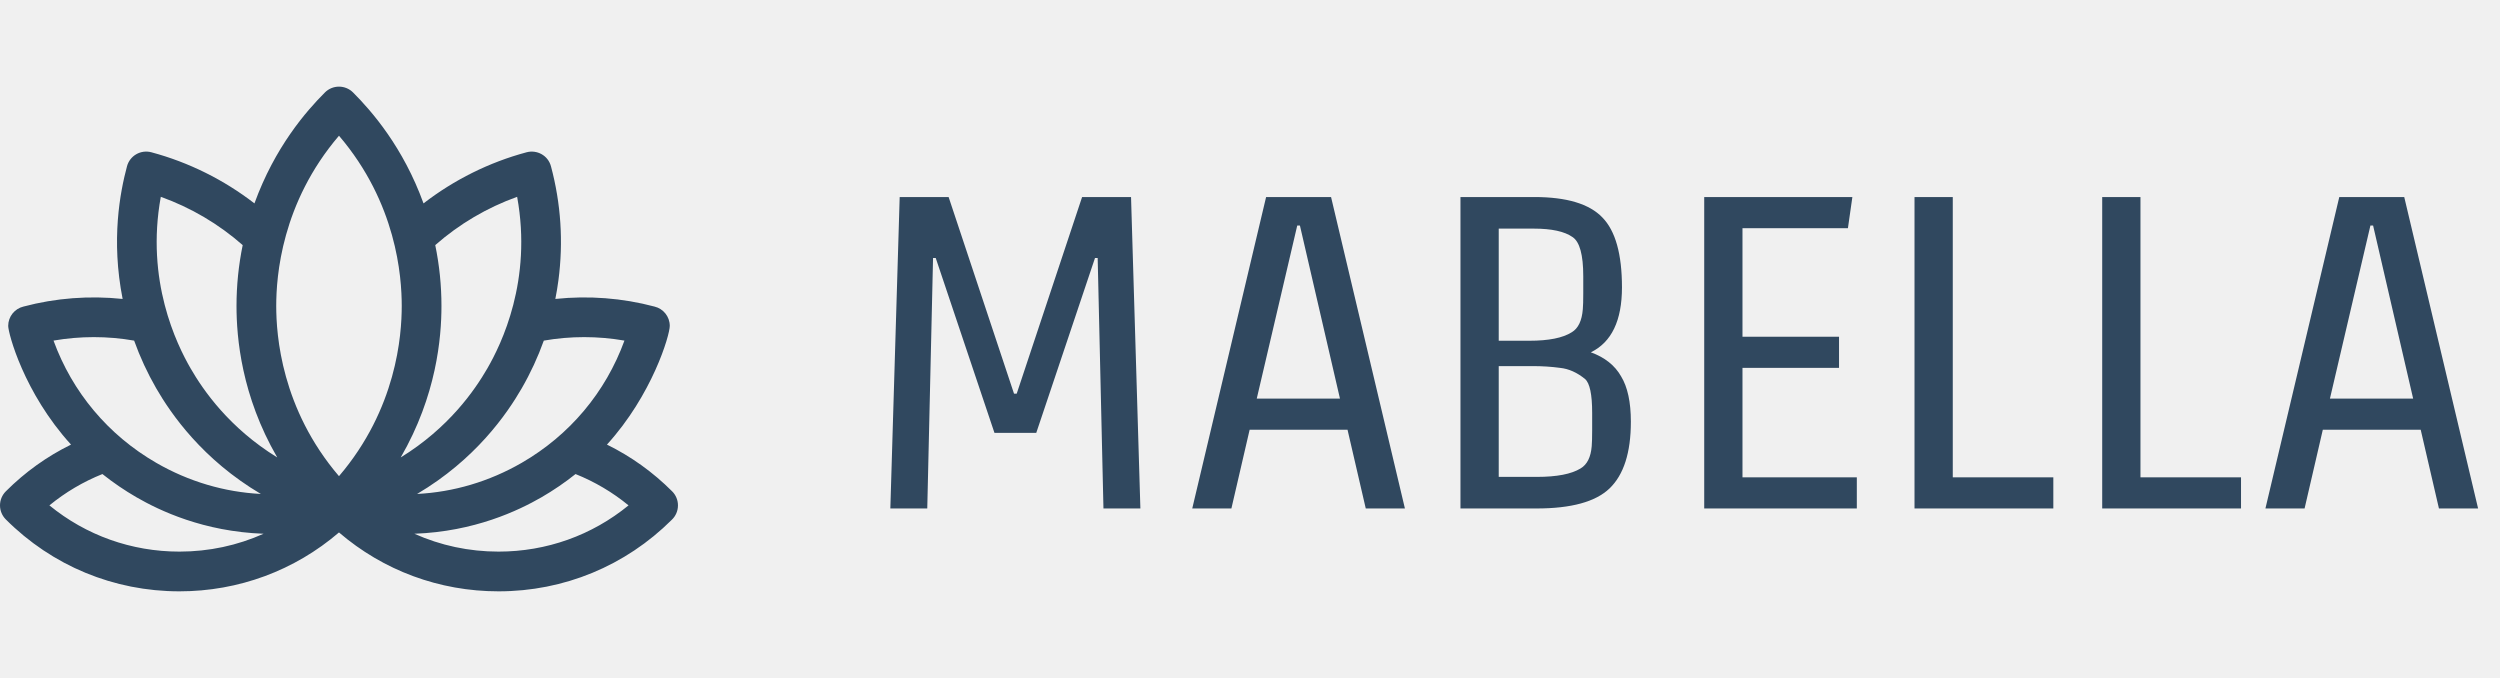
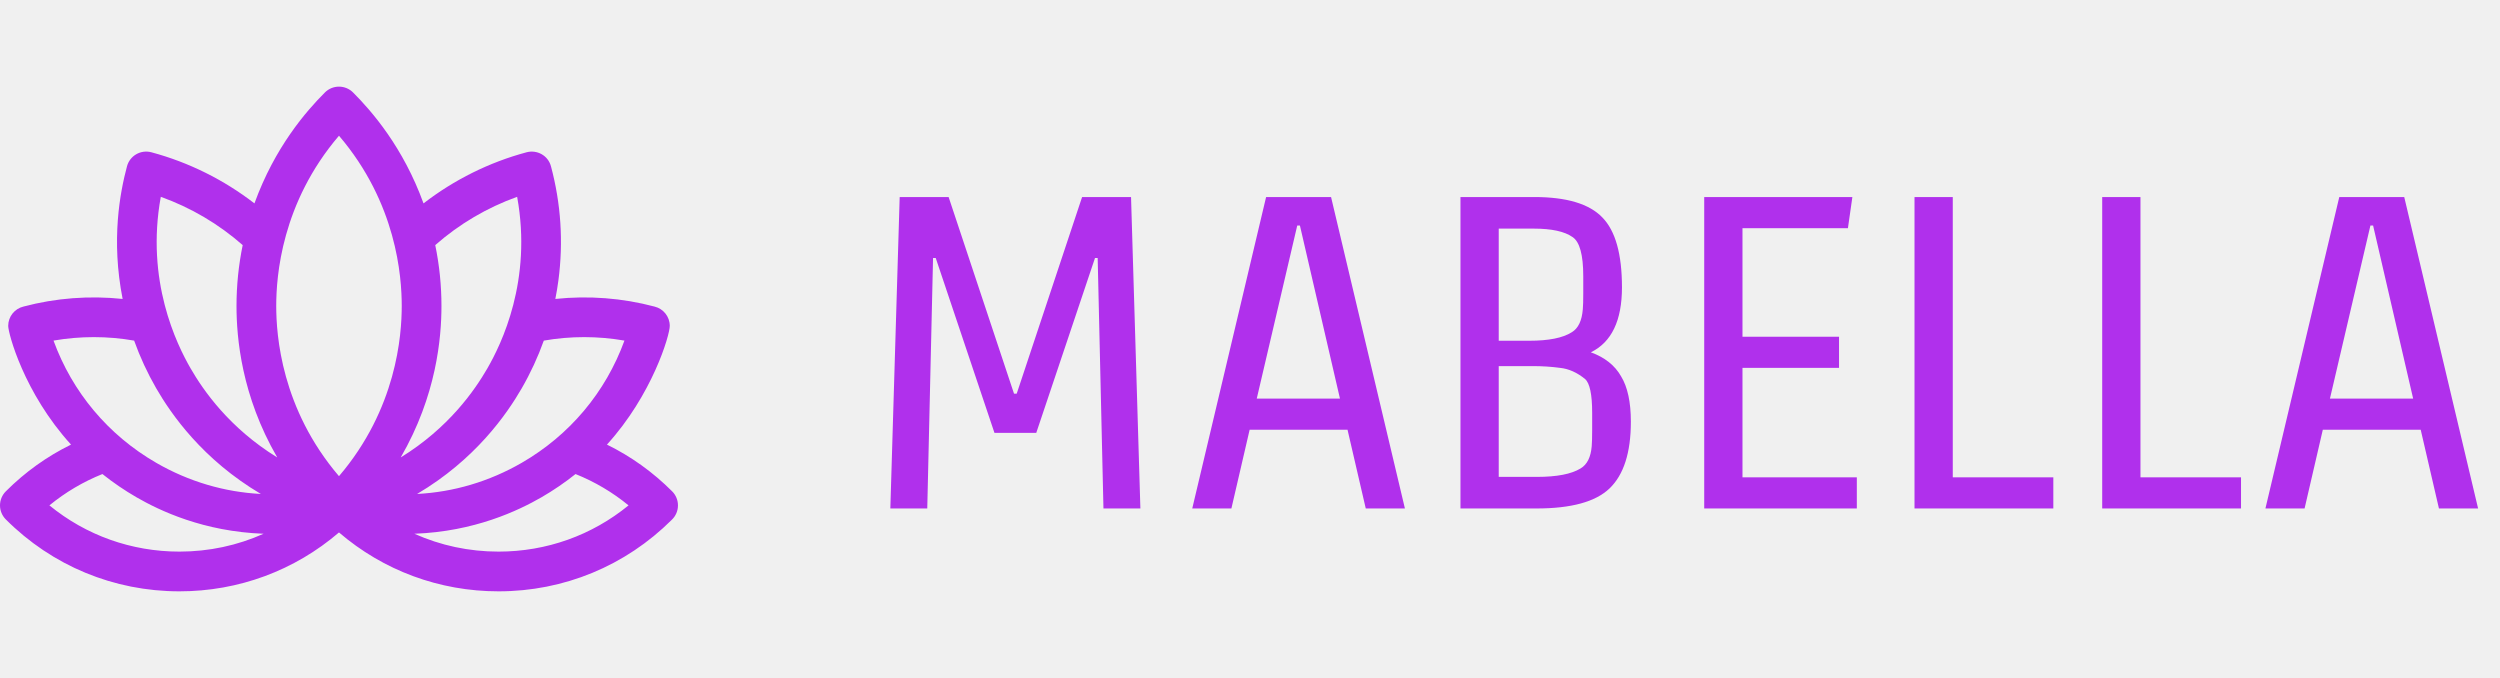
<svg xmlns="http://www.w3.org/2000/svg" width="118" height="32" viewBox="0 0 118 32" fill="none">
-   <path d="M48.912 20.43H46.938L44.166 12.177H44.04L43.767 24H42.024L42.465 9.3H44.775L47.862 18.582H47.988L51.075 9.3H53.385L53.826 24H52.083L51.81 12.177H51.684L48.912 20.43ZM58.122 24H56.274L59.76 9.3H62.826L66.312 24H64.464L63.603 20.283H58.983L58.122 24ZM63.246 18.813L61.356 10.644H61.23L59.319 18.813H63.246ZM68.934 9.3H72.42C73.946 9.3 75.017 9.622 75.633 10.266C76.249 10.896 76.557 11.995 76.557 13.563C76.557 15.131 76.067 16.153 75.087 16.629C75.745 16.867 76.221 17.245 76.515 17.763C76.823 18.267 76.977 18.981 76.977 19.905C76.977 21.361 76.641 22.411 75.969 23.055C75.311 23.685 74.163 24 72.525 24H68.934V9.3ZM75.15 20.304V19.485C75.15 18.617 75.038 18.085 74.814 17.889C74.436 17.581 74.044 17.406 73.638 17.364C73.232 17.308 72.798 17.28 72.336 17.28H70.74V22.509H72.546C73.484 22.509 74.17 22.376 74.604 22.11C74.912 21.928 75.087 21.578 75.129 21.06C75.143 20.892 75.15 20.64 75.15 20.304ZM74.73 13.857V13.038C74.73 12.03 74.562 11.414 74.226 11.19C73.848 10.924 73.239 10.791 72.399 10.791H70.74V16.083H72.189C73.099 16.083 73.764 15.95 74.184 15.684C74.492 15.502 74.667 15.138 74.709 14.592C74.723 14.438 74.73 14.193 74.73 13.857ZM80.439 24V9.3H87.432L87.222 10.77H82.245V15.894H86.802V17.364H82.245V22.53H87.642V24H80.439ZM90.365 24V9.3H92.171V22.53H96.917V24H90.365ZM99.224 24V9.3H101.03V22.53H105.776V24H99.224ZM108.776 24H106.928L110.414 9.3H113.48L116.966 24H115.118L114.257 20.283H109.637L108.776 24ZM113.9 18.813L112.01 10.644H111.884L109.973 18.813H113.9Z" fill="#30485F" />
+   <path d="M48.912 20.43H46.938L44.166 12.177H44.04L43.767 24H42.024L42.465 9.3H44.775L47.862 18.582H47.988L51.075 9.3H53.385L53.826 24H52.083L51.81 12.177H51.684L48.912 20.43ZM58.122 24H56.274L59.76 9.3H62.826L66.312 24H64.464L63.603 20.283H58.983L58.122 24ZM63.246 18.813L61.356 10.644H61.23L59.319 18.813H63.246ZM68.934 9.3H72.42C73.946 9.3 75.017 9.622 75.633 10.266C76.249 10.896 76.557 11.995 76.557 13.563C76.557 15.131 76.067 16.153 75.087 16.629C75.745 16.867 76.221 17.245 76.515 17.763C76.823 18.267 76.977 18.981 76.977 19.905C76.977 21.361 76.641 22.411 75.969 23.055C75.311 23.685 74.163 24 72.525 24H68.934V9.3ZM75.15 20.304V19.485C75.15 18.617 75.038 18.085 74.814 17.889C74.436 17.581 74.044 17.406 73.638 17.364C73.232 17.308 72.798 17.28 72.336 17.28H70.74V22.509H72.546C73.484 22.509 74.17 22.376 74.604 22.11C74.912 21.928 75.087 21.578 75.129 21.06C75.143 20.892 75.15 20.64 75.15 20.304ZM74.73 13.857V13.038C74.73 12.03 74.562 11.414 74.226 11.19C73.848 10.924 73.239 10.791 72.399 10.791H70.74V16.083H72.189C73.099 16.083 73.764 15.95 74.184 15.684C74.492 15.502 74.667 15.138 74.709 14.592C74.723 14.438 74.73 14.193 74.73 13.857ZM80.439 24V9.3H87.432L87.222 10.77H82.245V15.894H86.802V17.364H82.245V22.53H87.642V24H80.439ZM90.365 24V9.3H92.171V22.53H96.917V24H90.365ZM99.224 24V9.3H101.03V22.53H105.776V24H99.224ZM108.776 24H106.928L110.414 9.3H113.48L116.966 24H115.118L114.257 20.283H109.637L108.776 24ZM113.9 18.813L112.01 10.644H111.884L109.973 18.813H113.9Z" fill="#B030EC" />
  <g clip-path="url(#clip0)">
-     <path d="M31.725 23.191C31.725 23.191 31.725 23.191 31.725 23.191C30.813 22.279 29.782 21.542 28.648 20.985C30.779 18.644 31.613 15.831 31.613 15.382C31.613 14.941 31.307 14.57 30.896 14.471C29.373 14.065 27.778 13.945 26.212 14.11C26.27 13.818 26.319 13.523 26.358 13.226C26.596 11.419 26.477 9.61 26.006 7.85C25.866 7.329 25.337 7.059 24.857 7.187C23.091 7.66 21.433 8.486 19.99 9.6C19.03 6.949 17.548 5.249 16.663 4.363C16.487 4.188 16.248 4.089 16 4.089C15.751 4.089 15.513 4.188 15.337 4.363C14.454 5.246 12.971 6.946 12.01 9.6C10.567 8.486 8.909 7.66 7.143 7.187C6.642 7.053 6.128 7.35 5.994 7.85C5.667 9.073 5.236 11.314 5.788 14.11C4.223 13.945 2.629 14.065 1.107 14.47C0.694 14.568 0.387 14.94 0.387 15.382C0.387 15.723 1.12 18.533 3.352 20.985C2.218 21.542 1.186 22.279 0.275 23.191C0.099 23.367 0 23.606 0 23.854C0 24.103 0.099 24.341 0.275 24.517C2.463 26.706 5.373 27.911 8.469 27.911C11.261 27.911 13.903 26.93 16 25.131C18.097 26.93 20.739 27.911 23.531 27.911C26.617 27.911 29.519 26.713 31.706 24.536C31.887 24.366 32 24.123 32 23.854C32 23.595 31.895 23.361 31.725 23.191ZM25.668 16.077C26.925 15.857 28.218 15.858 29.474 16.076C28.588 18.51 26.893 20.536 24.623 21.846C23.09 22.731 21.405 23.226 19.686 23.315C22.438 21.689 23.916 19.557 24.626 18.327C25.04 17.61 25.389 16.856 25.668 16.077ZM2.526 16.076C3.782 15.858 5.075 15.857 6.331 16.077C6.61 16.856 6.96 17.61 7.373 18.327C8.083 19.556 9.562 21.689 12.313 23.315C10.595 23.226 8.909 22.731 7.376 21.846C5.107 20.536 3.412 18.51 2.526 16.076ZM8.469 26.036C6.205 26.036 4.061 25.268 2.332 23.854C3.089 23.234 3.927 22.739 4.834 22.375C5.341 22.779 5.879 23.146 6.438 23.469C7.535 24.103 9.605 25.09 12.441 25.193C11.207 25.746 9.86 26.036 8.469 26.036ZM8.997 17.389C8.331 16.236 6.869 13.24 7.59 9.29C9.008 9.798 10.323 10.573 11.455 11.569C11.261 12.513 11.163 13.477 11.163 14.44C11.163 15.936 11.395 18.672 13.086 21.591C10.815 20.194 9.591 18.418 8.997 17.389ZM16 22.475C13.281 19.295 13.038 15.83 13.038 14.44C13.038 13.05 13.282 9.585 16 6.406C18.718 9.586 18.962 13.05 18.962 14.44C18.962 15.831 18.718 19.295 16 22.475ZM20.837 14.44C20.837 13.476 20.739 12.513 20.544 11.569C21.676 10.573 22.992 9.798 24.409 9.29C25.13 13.24 23.669 16.235 23.003 17.389C22.407 18.421 21.182 20.196 18.914 21.591C20.604 18.673 20.837 15.937 20.837 14.44ZM23.531 26.036C22.139 26.036 20.792 25.746 19.559 25.193C22.399 25.09 24.471 24.099 25.561 23.47C26.121 23.146 26.659 22.779 27.165 22.375C28.073 22.739 28.91 23.234 29.667 23.854C27.939 25.268 25.794 26.036 23.531 26.036Z" fill="#30485F" />
+     <path d="M31.725 23.191C31.725 23.191 31.725 23.191 31.725 23.191C30.813 22.279 29.782 21.542 28.648 20.985C30.779 18.644 31.613 15.831 31.613 15.382C31.613 14.941 31.307 14.57 30.896 14.471C29.373 14.065 27.778 13.945 26.212 14.11C26.27 13.818 26.319 13.523 26.358 13.226C26.596 11.419 26.477 9.61 26.006 7.85C25.866 7.329 25.337 7.059 24.857 7.187C23.091 7.66 21.433 8.486 19.99 9.6C19.03 6.949 17.548 5.249 16.663 4.363C16.487 4.188 16.248 4.089 16 4.089C15.751 4.089 15.513 4.188 15.337 4.363C14.454 5.246 12.971 6.946 12.01 9.6C10.567 8.486 8.909 7.66 7.143 7.187C6.642 7.053 6.128 7.35 5.994 7.85C5.667 9.073 5.236 11.314 5.788 14.11C4.223 13.945 2.629 14.065 1.107 14.47C0.694 14.568 0.387 14.94 0.387 15.382C0.387 15.723 1.12 18.533 3.352 20.985C2.218 21.542 1.186 22.279 0.275 23.191C0.099 23.367 0 23.606 0 23.854C0 24.103 0.099 24.341 0.275 24.517C2.463 26.706 5.373 27.911 8.469 27.911C11.261 27.911 13.903 26.93 16 25.131C18.097 26.93 20.739 27.911 23.531 27.911C26.617 27.911 29.519 26.713 31.706 24.536C31.887 24.366 32 24.123 32 23.854C32 23.595 31.895 23.361 31.725 23.191ZM25.668 16.077C26.925 15.857 28.218 15.858 29.474 16.076C28.588 18.51 26.893 20.536 24.623 21.846C23.09 22.731 21.405 23.226 19.686 23.315C22.438 21.689 23.916 19.557 24.626 18.327C25.04 17.61 25.389 16.856 25.668 16.077ZM2.526 16.076C3.782 15.858 5.075 15.857 6.331 16.077C6.61 16.856 6.96 17.61 7.373 18.327C8.083 19.556 9.562 21.689 12.313 23.315C10.595 23.226 8.909 22.731 7.376 21.846C5.107 20.536 3.412 18.51 2.526 16.076ZM8.469 26.036C6.205 26.036 4.061 25.268 2.332 23.854C3.089 23.234 3.927 22.739 4.834 22.375C5.341 22.779 5.879 23.146 6.438 23.469C7.535 24.103 9.605 25.09 12.441 25.193C11.207 25.746 9.86 26.036 8.469 26.036ZM8.997 17.389C8.331 16.236 6.869 13.24 7.59 9.29C9.008 9.798 10.323 10.573 11.455 11.569C11.261 12.513 11.163 13.477 11.163 14.44C11.163 15.936 11.395 18.672 13.086 21.591C10.815 20.194 9.591 18.418 8.997 17.389ZM16 22.475C13.281 19.295 13.038 15.83 13.038 14.44C13.038 13.05 13.282 9.585 16 6.406C18.718 9.586 18.962 13.05 18.962 14.44C18.962 15.831 18.718 19.295 16 22.475ZM20.837 14.44C20.837 13.476 20.739 12.513 20.544 11.569C21.676 10.573 22.992 9.798 24.409 9.29C25.13 13.24 23.669 16.235 23.003 17.389C22.407 18.421 21.182 20.196 18.914 21.591C20.604 18.673 20.837 15.937 20.837 14.44ZM23.531 26.036C22.139 26.036 20.792 25.746 19.559 25.193C22.399 25.09 24.471 24.099 25.561 23.47C26.121 23.146 26.659 22.779 27.165 22.375C28.073 22.739 28.91 23.234 29.667 23.854C27.939 25.268 25.794 26.036 23.531 26.036Z" fill="#B030EC" />
  </g>
  <defs>
    <clipPath id="clip0">
      <rect width="32" height="32" fill="white" />
    </clipPath>
  </defs>
</svg>
